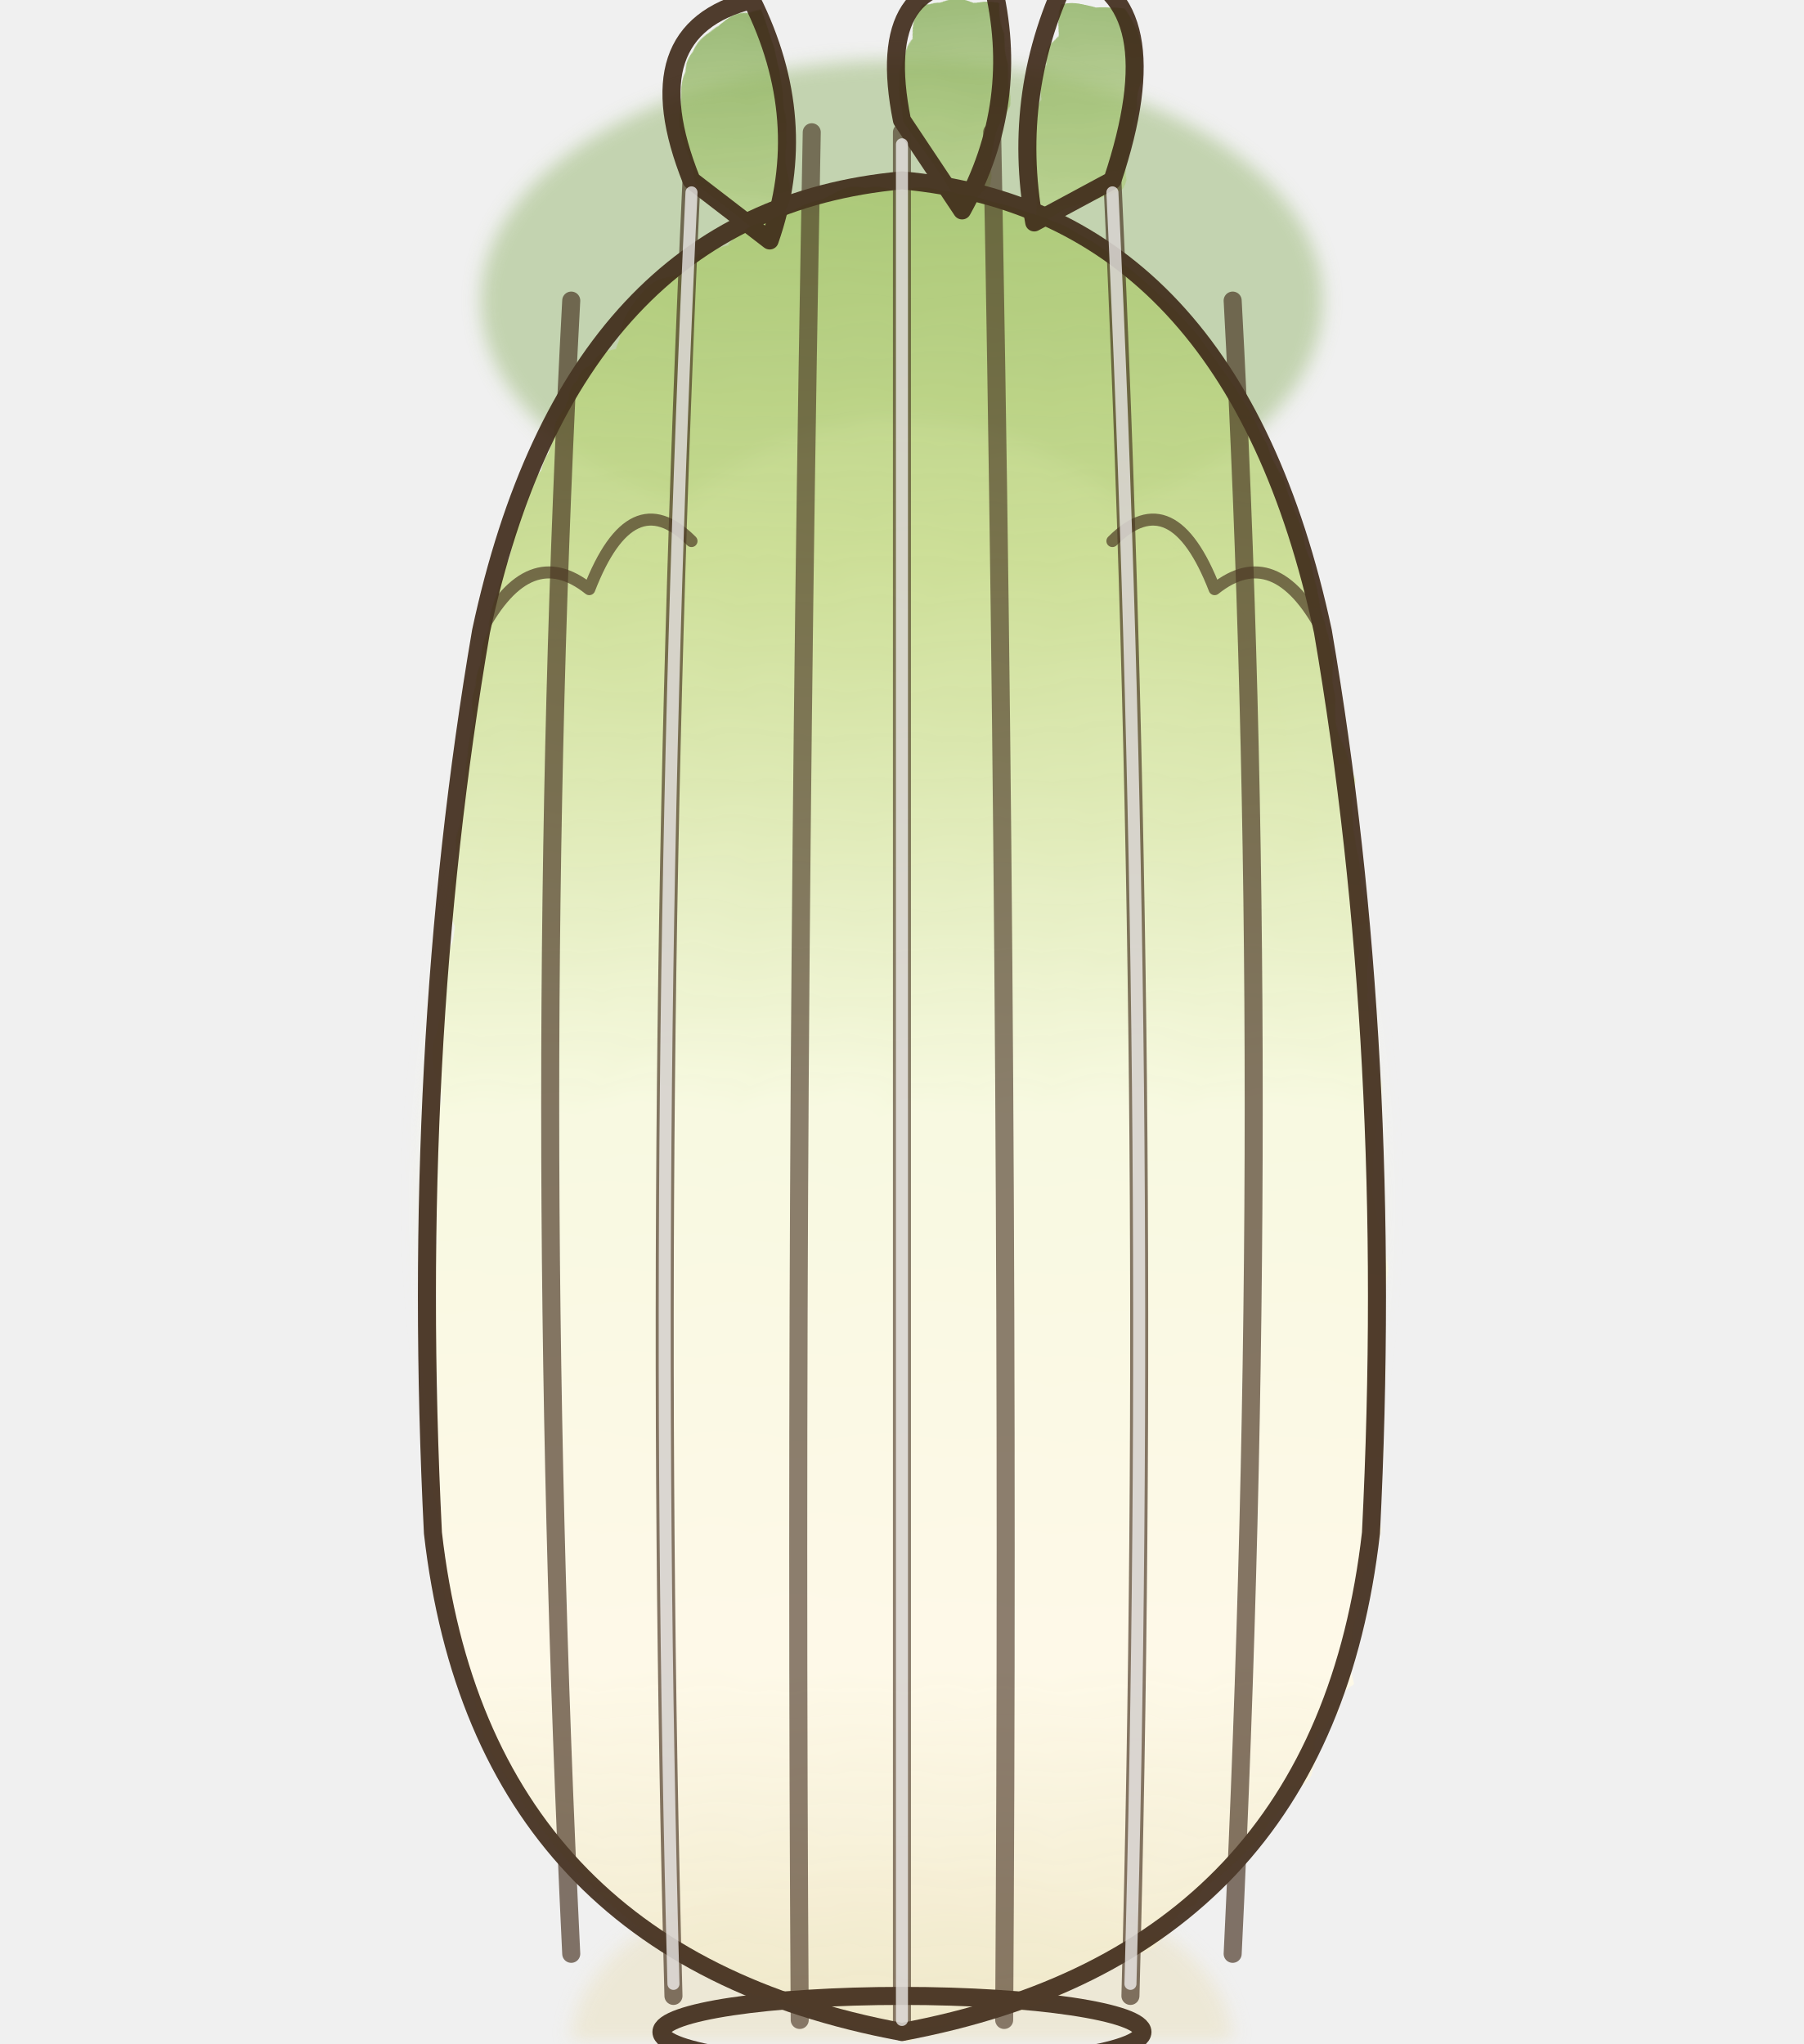
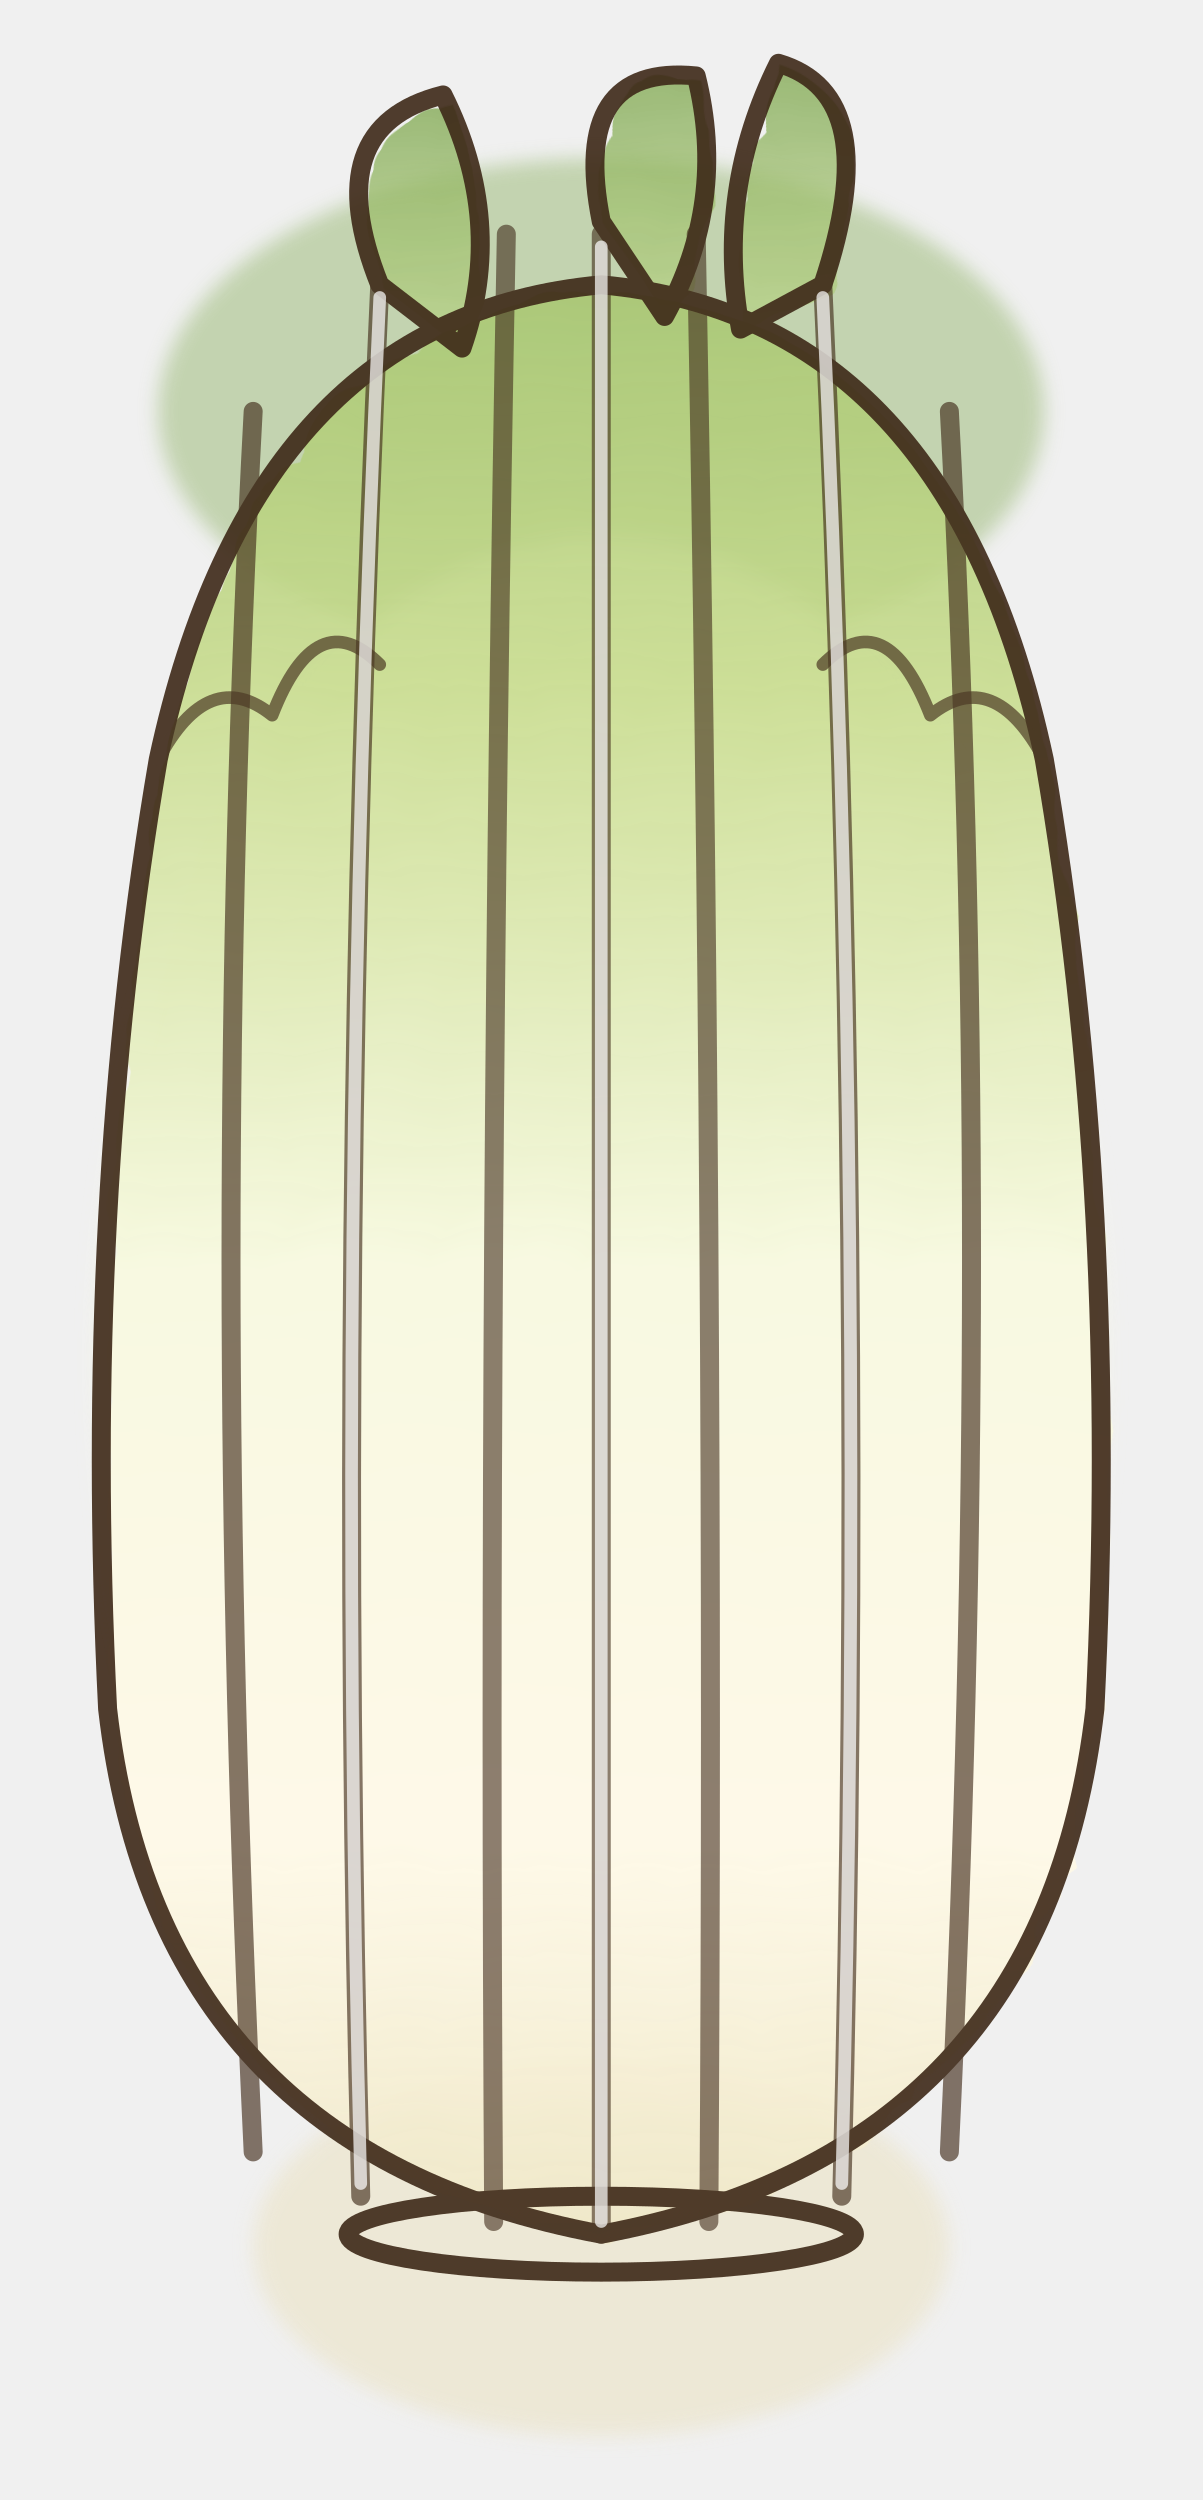
- <svg xmlns="http://www.w3.org/2000/svg" viewBox="-150 -180 300 340" font-family="Noto Sans CJK JP, sans-serif">
+ <svg xmlns="http://www.w3.org/2000/svg" viewBox="-95 -195 190 395" font-family="Noto Sans CJK JP, sans-serif">
  <defs>
    <linearGradient id="wcBodyHakusai" x1="0" y1="0" x2="0" y2="1">
      <stop offset="0%" stop-color="#A8C770" stop-opacity="0.85" />
      <stop offset="20%" stop-color="#C8DC8E" stop-opacity="0.9" />
      <stop offset="50%" stop-color="#F8FAE0" stop-opacity="0.95" />
      <stop offset="80%" stop-color="#FFFAE8" stop-opacity="0.95" />
      <stop offset="100%" stop-color="#F0E8C8" stop-opacity="0.9" />
    </linearGradient>
    <linearGradient id="wcLeafHakusai" x1="0" y1="0" x2="0" y2="1">
      <stop offset="0%" stop-color="#7FA850" stop-opacity="0.9" />
      <stop offset="100%" stop-color="#B8D480" stop-opacity="0.7" />
    </linearGradient>
    <filter id="wcRoughHakusai" x="-10%" y="-10%" width="120%" height="120%">
      <feTurbulence baseFrequency="0.04" numOctaves="3" seed="13" />
      <feDisplacementMap in="SourceGraphic" scale="4" />
    </filter>
    <filter id="wcBlurHakusai">
      <feGaussianBlur stdDeviation="1.5" />
    </filter>
  </defs>
  <g filter="url(#wcBlurHakusai)" opacity="0.4">
    <ellipse cx="0" cy="-130" rx="70" ry="40" fill="#7FA850" />
    <ellipse cx="0" cy="20" rx="80" ry="130" fill="#F8FAE0" />
    <ellipse cx="0" cy="160" rx="55" ry="30" fill="#E8DCB0" />
  </g>
  <g filter="url(#wcRoughHakusai)" opacity="0.85">
    <path d="M -35 -150 Q -45 -175 -25 -180 Q -15 -160 -22 -140 Z" fill="url(#wcLeafHakusai)" />
    <path d="M 0 -160 Q -5 -185 15 -183 Q 20 -163 10 -145 Z" fill="url(#wcLeafHakusai)" />
    <path d="M 35 -150 Q 45 -180 28 -185 Q 18 -165 22 -143 Z" fill="url(#wcLeafHakusai)" />
  </g>
  <g filter="url(#wcRoughHakusai)">
    <path d="M 0 -150                Q -55 -145 -70 -75                Q -82 -5 -78 75                Q -70 145 0 158                Q 70 145 78 75                Q 82 -5 70 -75                Q 55 -145 0 -150 Z" fill="url(#wcBodyHakusai)" />
  </g>
  <g stroke="#3D2817" stroke-width="3" fill="none" stroke-linecap="round" stroke-linejoin="round" opacity="0.9">
    <path d="M 0 -150 Q -55 -145 -70 -75 Q -82 -5 -78 75 Q -70 145 0 158 Q 70 145 78 75 Q 82 -5 70 -75 Q 55 -145 0 -150 Z" />
    <path d="M -35 -150 Q -45 -175 -25 -180 Q -15 -160 -22 -140 Z" />
    <path d="M 0 -160 Q -5 -185 15 -183 Q 20 -163 10 -145 Z" />
    <path d="M 35 -150 Q 45 -180 28 -185 Q 18 -165 22 -143 Z" />
    <path d="M -70 -75 Q -62 -90 -52 -82 Q -45 -100 -35 -90" stroke-width="2" opacity="0.7" />
    <path d="M 35 -90 Q 45 -100 52 -82 Q 62 -90 70 -75" stroke-width="2" opacity="0.7" />
    <path d="M -55 -130 Q -62 0 -55 145" opacity="0.7" />
    <path d="M -35 -150 Q -42 0 -38 152" opacity="0.7" />
    <path d="M -15 -158 Q -18 0 -17 156" opacity="0.65" />
    <path d="M 0 -158 Q 0 0 0 158" opacity="0.65" />
    <path d="M 15 -158 Q 18 0 17 156" opacity="0.65" />
    <path d="M 35 -150 Q 42 0 38 152" opacity="0.7" />
    <path d="M 55 -130 Q 62 0 55 145" opacity="0.7" />
    <ellipse cx="0" cy="158" rx="40" ry="6" />
  </g>
  <g stroke="#FFFFFF" stroke-width="2" fill="none" stroke-linecap="round" opacity="0.7">
    <path d="M -35 -148 Q -42 0 -38 150" />
    <path d="M 0 -156 Q 0 0 0 156" />
    <path d="M 35 -148 Q 42 0 38 150" />
  </g>
</svg>
